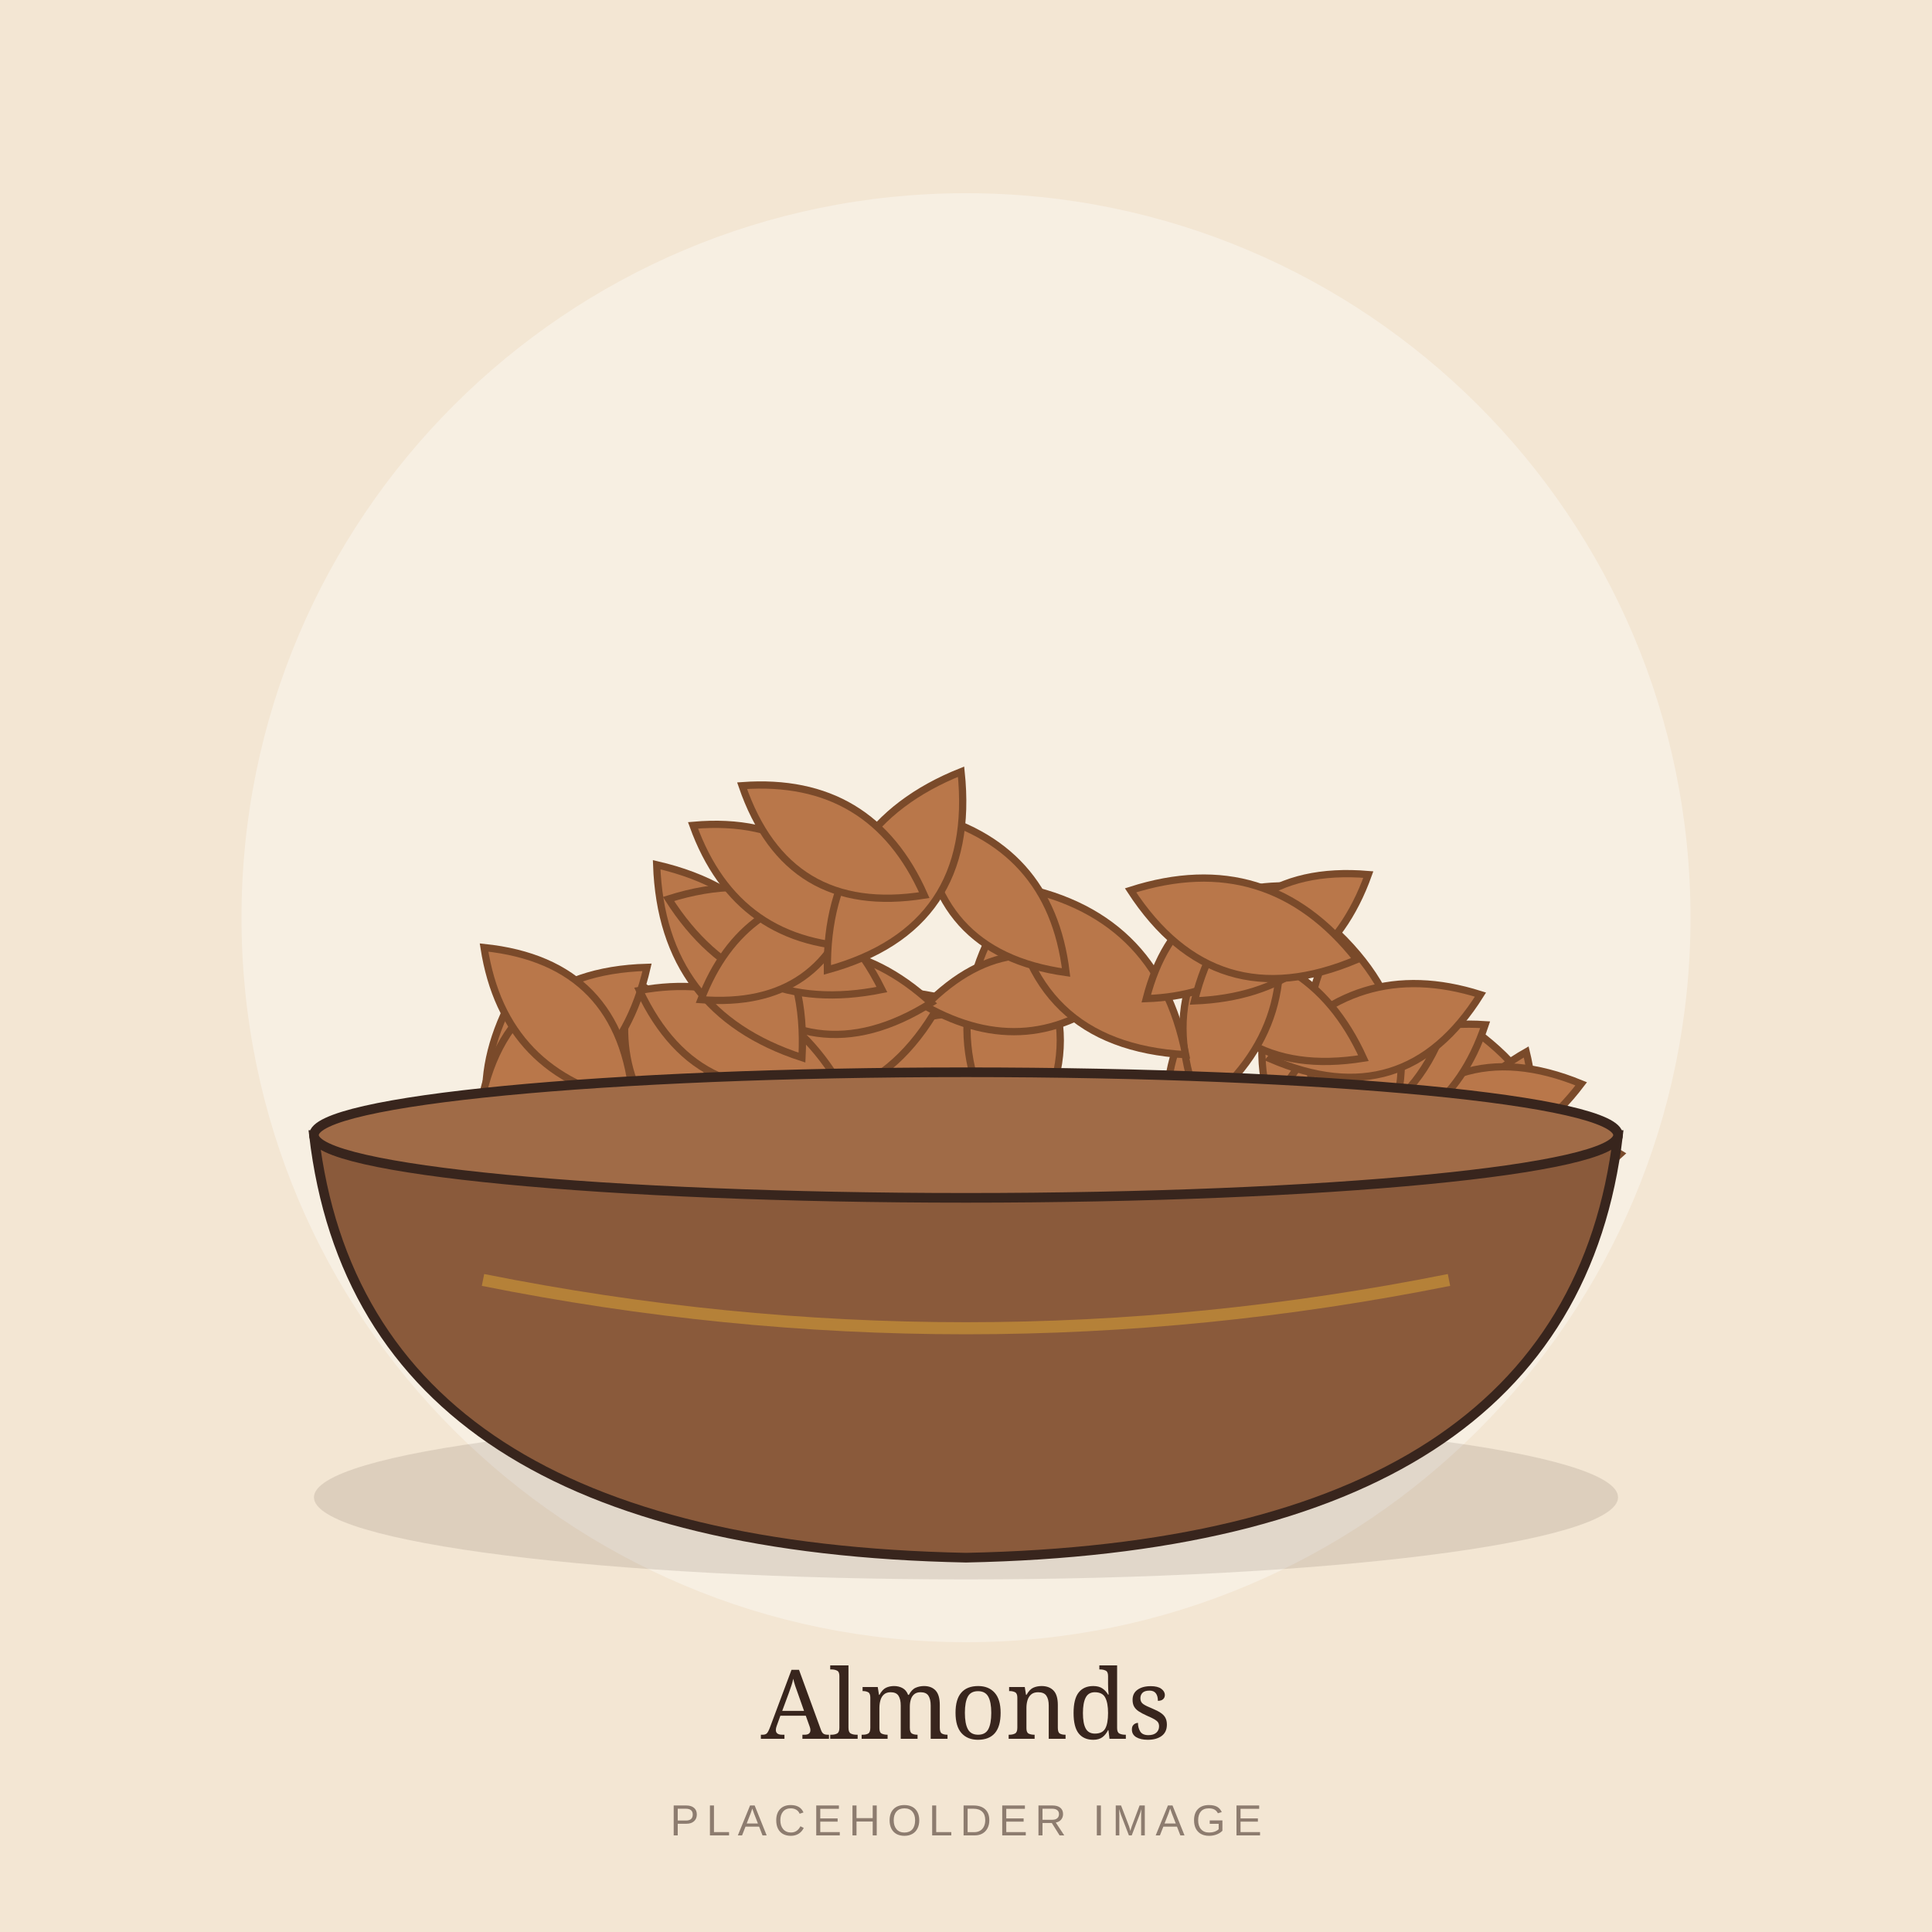
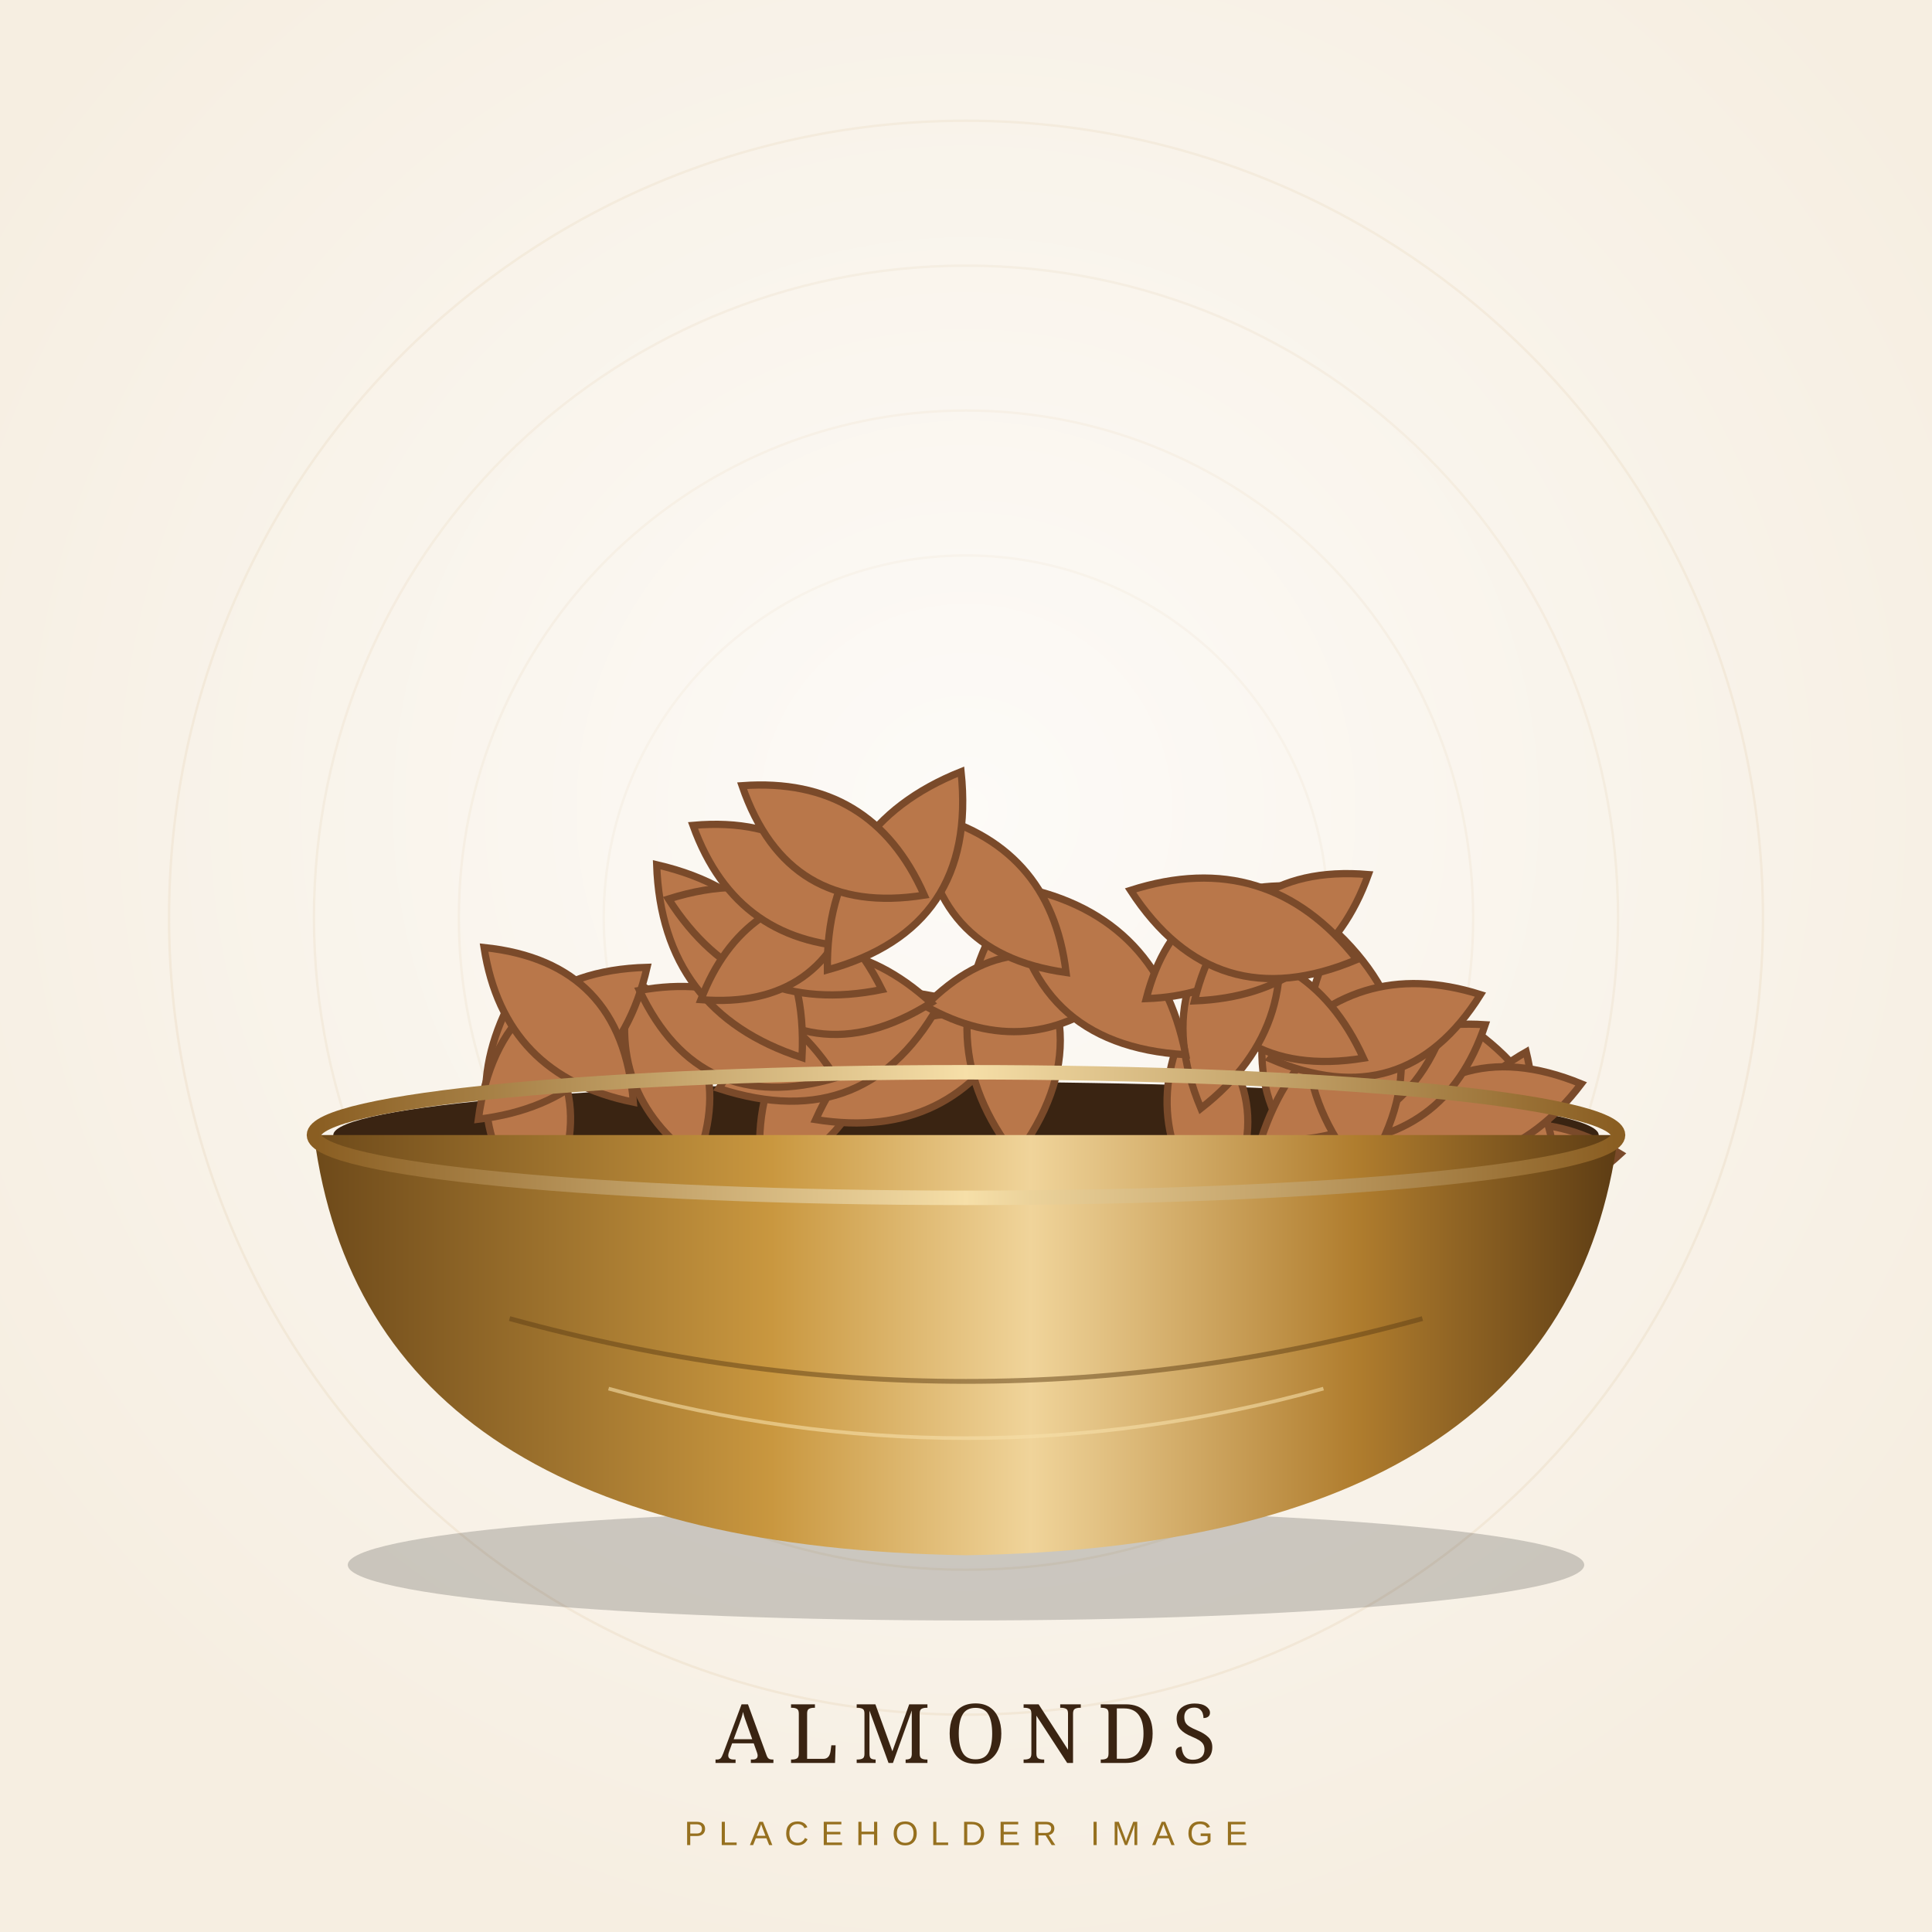
<svg xmlns="http://www.w3.org/2000/svg" viewBox="0 0 800 800" role="img" aria-label="Almonds placeholder illustration">
-   <rect width="800" height="800" fill="#F3E6D3" />
-   <circle cx="400" cy="380" r="300" fill="#FFFFFF" opacity="0.35" />
-   <ellipse cx="400" cy="620" rx="270" ry="34" fill="#38251D" opacity="0.12" />
+   <defs>
+     <linearGradient id="brass" x1="0" y1="0" x2="1" y2="0">
+       <stop offset="0" stop-color="#6E4A1A" />
+       <stop offset="0.35" stop-color="#C9973F" />
+       <stop offset="0.55" stop-color="#F0D49A" />
+       <stop offset="0.8" stop-color="#B07D2E" />
+       <stop offset="1" stop-color="#5E3D14" />
+     </linearGradient>
+     <linearGradient id="rim" x1="0" y1="0" x2="1" y2="0">
+       <stop offset="0" stop-color="#8A5E22" />
+       <stop offset="0.5" stop-color="#F6DFA8" />
+       <stop offset="1" stop-color="#8A5E22" />
+     </linearGradient>
+     <radialGradient id="glow" cx="0.5" cy="0.42" r="0.6">
+       <stop offset="0" stop-color="#FFFFFF" stop-opacity="0.75" />
+       <stop offset="1" stop-color="#FFFFFF" stop-opacity="0" />
+     </radialGradient>
+     <radialGradient id="velvet" cx="0.3" cy="0.2" r="0.9">
+       <stop offset="0" stop-color="#4A2A1E" />
+       <stop offset="0.6" stop-color="#22160F" />
+       <stop offset="1" stop-color="#140C08" />
+     </radialGradient>
+   </defs>
+   <rect width="800" height="800" fill="#F6EEE1" />
+   <g fill="none" stroke="#B8893B" stroke-opacity="0.12">
+     <circle cx="400" cy="380" r="150" />
+     <circle cx="400" cy="380" r="210" />
+     <circle cx="400" cy="380" r="270" />
+     <circle cx="400" cy="380" r="330" />
+   </g>
+   <rect width="800" height="800" fill="url(#glow)" />
+   <ellipse cx="400" cy="470" rx="262" ry="22" fill="#3A2412" />
  <path transform="rotate(177 629 480)" d="M587,480 Q629,445 670,480 Q629,509 587,480Z" fill="#B9774A" stroke="#7A4A2A" stroke-width="3" />
  <path transform="rotate(77 622 474)" d="M574,474 Q622,433 670,474 Q622,507 574,474Z" fill="#B9774A" stroke="#7A4A2A" stroke-width="3" />
  <path transform="rotate(291 618 472)" d="M580,472 Q618,440 657,472 Q618,499 580,472Z" fill="#B9774A" stroke="#7A4A2A" stroke-width="3" />
  <path transform="rotate(342 611 463)" d="M565,463 Q611,424 657,463 Q611,495 565,463Z" fill="#B9774A" stroke="#7A4A2A" stroke-width="3" />
  <path transform="rotate(84 498 461)" d="M456,461 Q498,424 541,461 Q498,490 456,461Z" fill="#B9774A" stroke="#7A4A2A" stroke-width="3" />
  <path transform="rotate(83 217 459)" d="M172,459 Q217,421 262,459 Q217,490 172,459Z" fill="#B9774A" stroke="#7A4A2A" stroke-width="3" />
  <path transform="rotate(246 546 453)" d="M498,453 Q546,413 594,453 Q546,486 498,453Z" fill="#B9774A" stroke="#7A4A2A" stroke-width="3" />
  <path transform="rotate(324 581 449)" d="M539,449 Q581,414 623,449 Q581,479 539,449Z" fill="#B9774A" stroke="#7A4A2A" stroke-width="3" />
  <path transform="rotate(117 337 447)" d="M290,447 Q337,408 384,447 Q337,480 290,447Z" fill="#B9774A" stroke="#7A4A2A" stroke-width="3" />
  <path transform="rotate(334 380 443)" d="M333,443 Q380,404 426,443 Q380,476 333,443Z" fill="#B9774A" stroke="#7A4A2A" stroke-width="3" />
  <path transform="rotate(70 275 443)" d="M235,443 Q275,409 315,443 Q275,470 235,443Z" fill="#B9774A" stroke="#7A4A2A" stroke-width="3" />
  <path transform="rotate(143 562 442)" d="M512,442 Q562,400 612,442 Q562,477 512,442Z" fill="#B9774A" stroke="#7A4A2A" stroke-width="3" />
  <path transform="rotate(84 559 436)" d="M509,436 Q559,394 610,436 Q559,471 509,436Z" fill="#B9774A" stroke="#7A4A2A" stroke-width="3" />
  <path transform="rotate(158 344 432)" d="M294,432 Q344,390 394,432 Q344,467 294,432Z" fill="#B9774A" stroke="#7A4A2A" stroke-width="3" />
  <path transform="rotate(318 233 432)" d="M186,432 Q233,392 280,432 Q233,465 186,432Z" fill="#B9774A" stroke="#7A4A2A" stroke-width="3" />
  <path transform="rotate(87 418 429)" d="M367,429 Q418,387 468,429 Q418,464 367,429Z" fill="#B9774A" stroke="#7A4A2A" stroke-width="3" />
  <path transform="rotate(204 305 428)" d="M260,428 Q305,390 349,428 Q305,458 260,428Z" fill="#B9774A" stroke="#7A4A2A" stroke-width="3" />
  <path transform="rotate(163 570 425)" d="M525,425 Q570,386 616,425 Q570,456 525,425Z" fill="#B9774A" stroke="#7A4A2A" stroke-width="3" />
  <path transform="rotate(46 231 424)" d="M187,424 Q231,387 276,424 Q231,455 187,424Z" fill="#B9774A" stroke="#7A4A2A" stroke-width="3" />
  <path transform="rotate(211 526 415)" d="M481,415 Q526,377 571,415 Q526,446 481,415Z" fill="#B9774A" stroke="#7A4A2A" stroke-width="3" />
  <path transform="rotate(287 511 414)" d="M464,414 Q511,375 559,414 Q511,447 464,414Z" fill="#B9774A" stroke="#7A4A2A" stroke-width="3" />
  <path transform="rotate(355 424 413)" d="M383,413 Q424,378 464,413 Q424,441 383,413Z" fill="#B9774A" stroke="#7A4A2A" stroke-width="3" />
  <path transform="rotate(188 341 409)" d="M296,409 Q341,371 386,409 Q341,440 296,409Z" fill="#B9774A" stroke="#7A4A2A" stroke-width="3" />
  <path transform="rotate(224 455 402)" d="M405,402 Q455,359 506,402 Q455,437 405,402Z" fill="#B9774A" stroke="#7A4A2A" stroke-width="3" />
  <path transform="rotate(53 302 398)" d="M252,398 Q302,356 352,398 Q302,433 252,398Z" fill="#B9774A" stroke="#7A4A2A" stroke-width="3" />
  <path transform="rotate(23 321 391)" d="M273,391 Q321,350 369,391 Q321,424 273,391Z" fill="#B9774A" stroke="#7A4A2A" stroke-width="3" />
  <path transform="rotate(145 323 391)" d="M284,391 Q323,358 363,391 Q323,418 284,391Z" fill="#B9774A" stroke="#7A4A2A" stroke-width="3" />
  <path transform="rotate(324 507 390)" d="M467,390 Q507,357 546,390 Q507,417 467,390Z" fill="#B9774A" stroke="#7A4A2A" stroke-width="3" />
  <path transform="rotate(324 531 388)" d="M486,388 Q531,350 575,388 Q531,418 486,388Z" fill="#B9774A" stroke="#7A4A2A" stroke-width="3" />
  <path transform="rotate(197 515 383)" d="M466,383 Q515,342 564,383 Q515,417 466,383Z" fill="#B9774A" stroke="#7A4A2A" stroke-width="3" />
  <path transform="rotate(228 412 370)" d="M368,370 Q412,333 457,370 Q412,401 368,370Z" fill="#B9774A" stroke="#7A4A2A" stroke-width="3" />
  <path transform="rotate(35 323 367)" d="M279,367 Q323,330 367,367 Q323,398 279,367Z" fill="#B9774A" stroke="#7A4A2A" stroke-width="3" />
  <path transform="rotate(124 370 361)" d="M320,361 Q370,319 419,361 Q370,395 320,361Z" fill="#B9774A" stroke="#7A4A2A" stroke-width="3" />
  <path transform="rotate(211 345 348)" d="M301,348 Q345,311 389,348 Q345,379 301,348Z" fill="#B9774A" stroke="#7A4A2A" stroke-width="3" />
-   <path d="M130,470 Q150,640 400,645 Q650,640 670,470Z" fill="#8A5A3B" stroke="#38251D" stroke-width="4" />
-   <ellipse cx="400" cy="470" rx="270" ry="26" fill="#A06B47" stroke="#38251D" stroke-width="4" />
-   <path d="M200,530 Q400,570 600,530" stroke="#C89136" stroke-width="5" fill="none" opacity="0.7" />
-   <text x="400" y="720" text-anchor="middle" font-family="Georgia, serif" font-size="40" fill="#38251D">Almonds</text>
-   <text x="400" y="760" text-anchor="middle" font-family="Arial, sans-serif" font-size="18" letter-spacing="3" fill="#38251D" opacity="0.55">PLACEHOLDER IMAGE</text>
+   <ellipse cx="400" cy="648" rx="256" ry="23" fill="#000" opacity="0.18" />
+   <path d="M130,470 Q152,640 400,644 Q648,640 670,470Z" fill="url(#brass)" />
+   <path d="M211,546 Q400,598 589,546" stroke="#5E3D14" stroke-width="2" fill="none" opacity="0.5" />
+   <path d="M252,575 Q400,616 548,575" stroke="#F6DFA8" stroke-width="1.5" fill="none" opacity="0.6" />
+   <ellipse cx="400" cy="470" rx="270" ry="26" fill="none" stroke="url(#rim)" stroke-width="6" />
+   <text x="400" y="730" text-anchor="middle" font-family="Georgia, serif" font-size="34" letter-spacing="6" fill="#3A2412">ALMONDS</text>
+   <text x="400" y="764" text-anchor="middle" font-family="Arial, sans-serif" font-size="14" letter-spacing="5" fill="#96701F">PLACEHOLDER IMAGE</text>
</svg>
